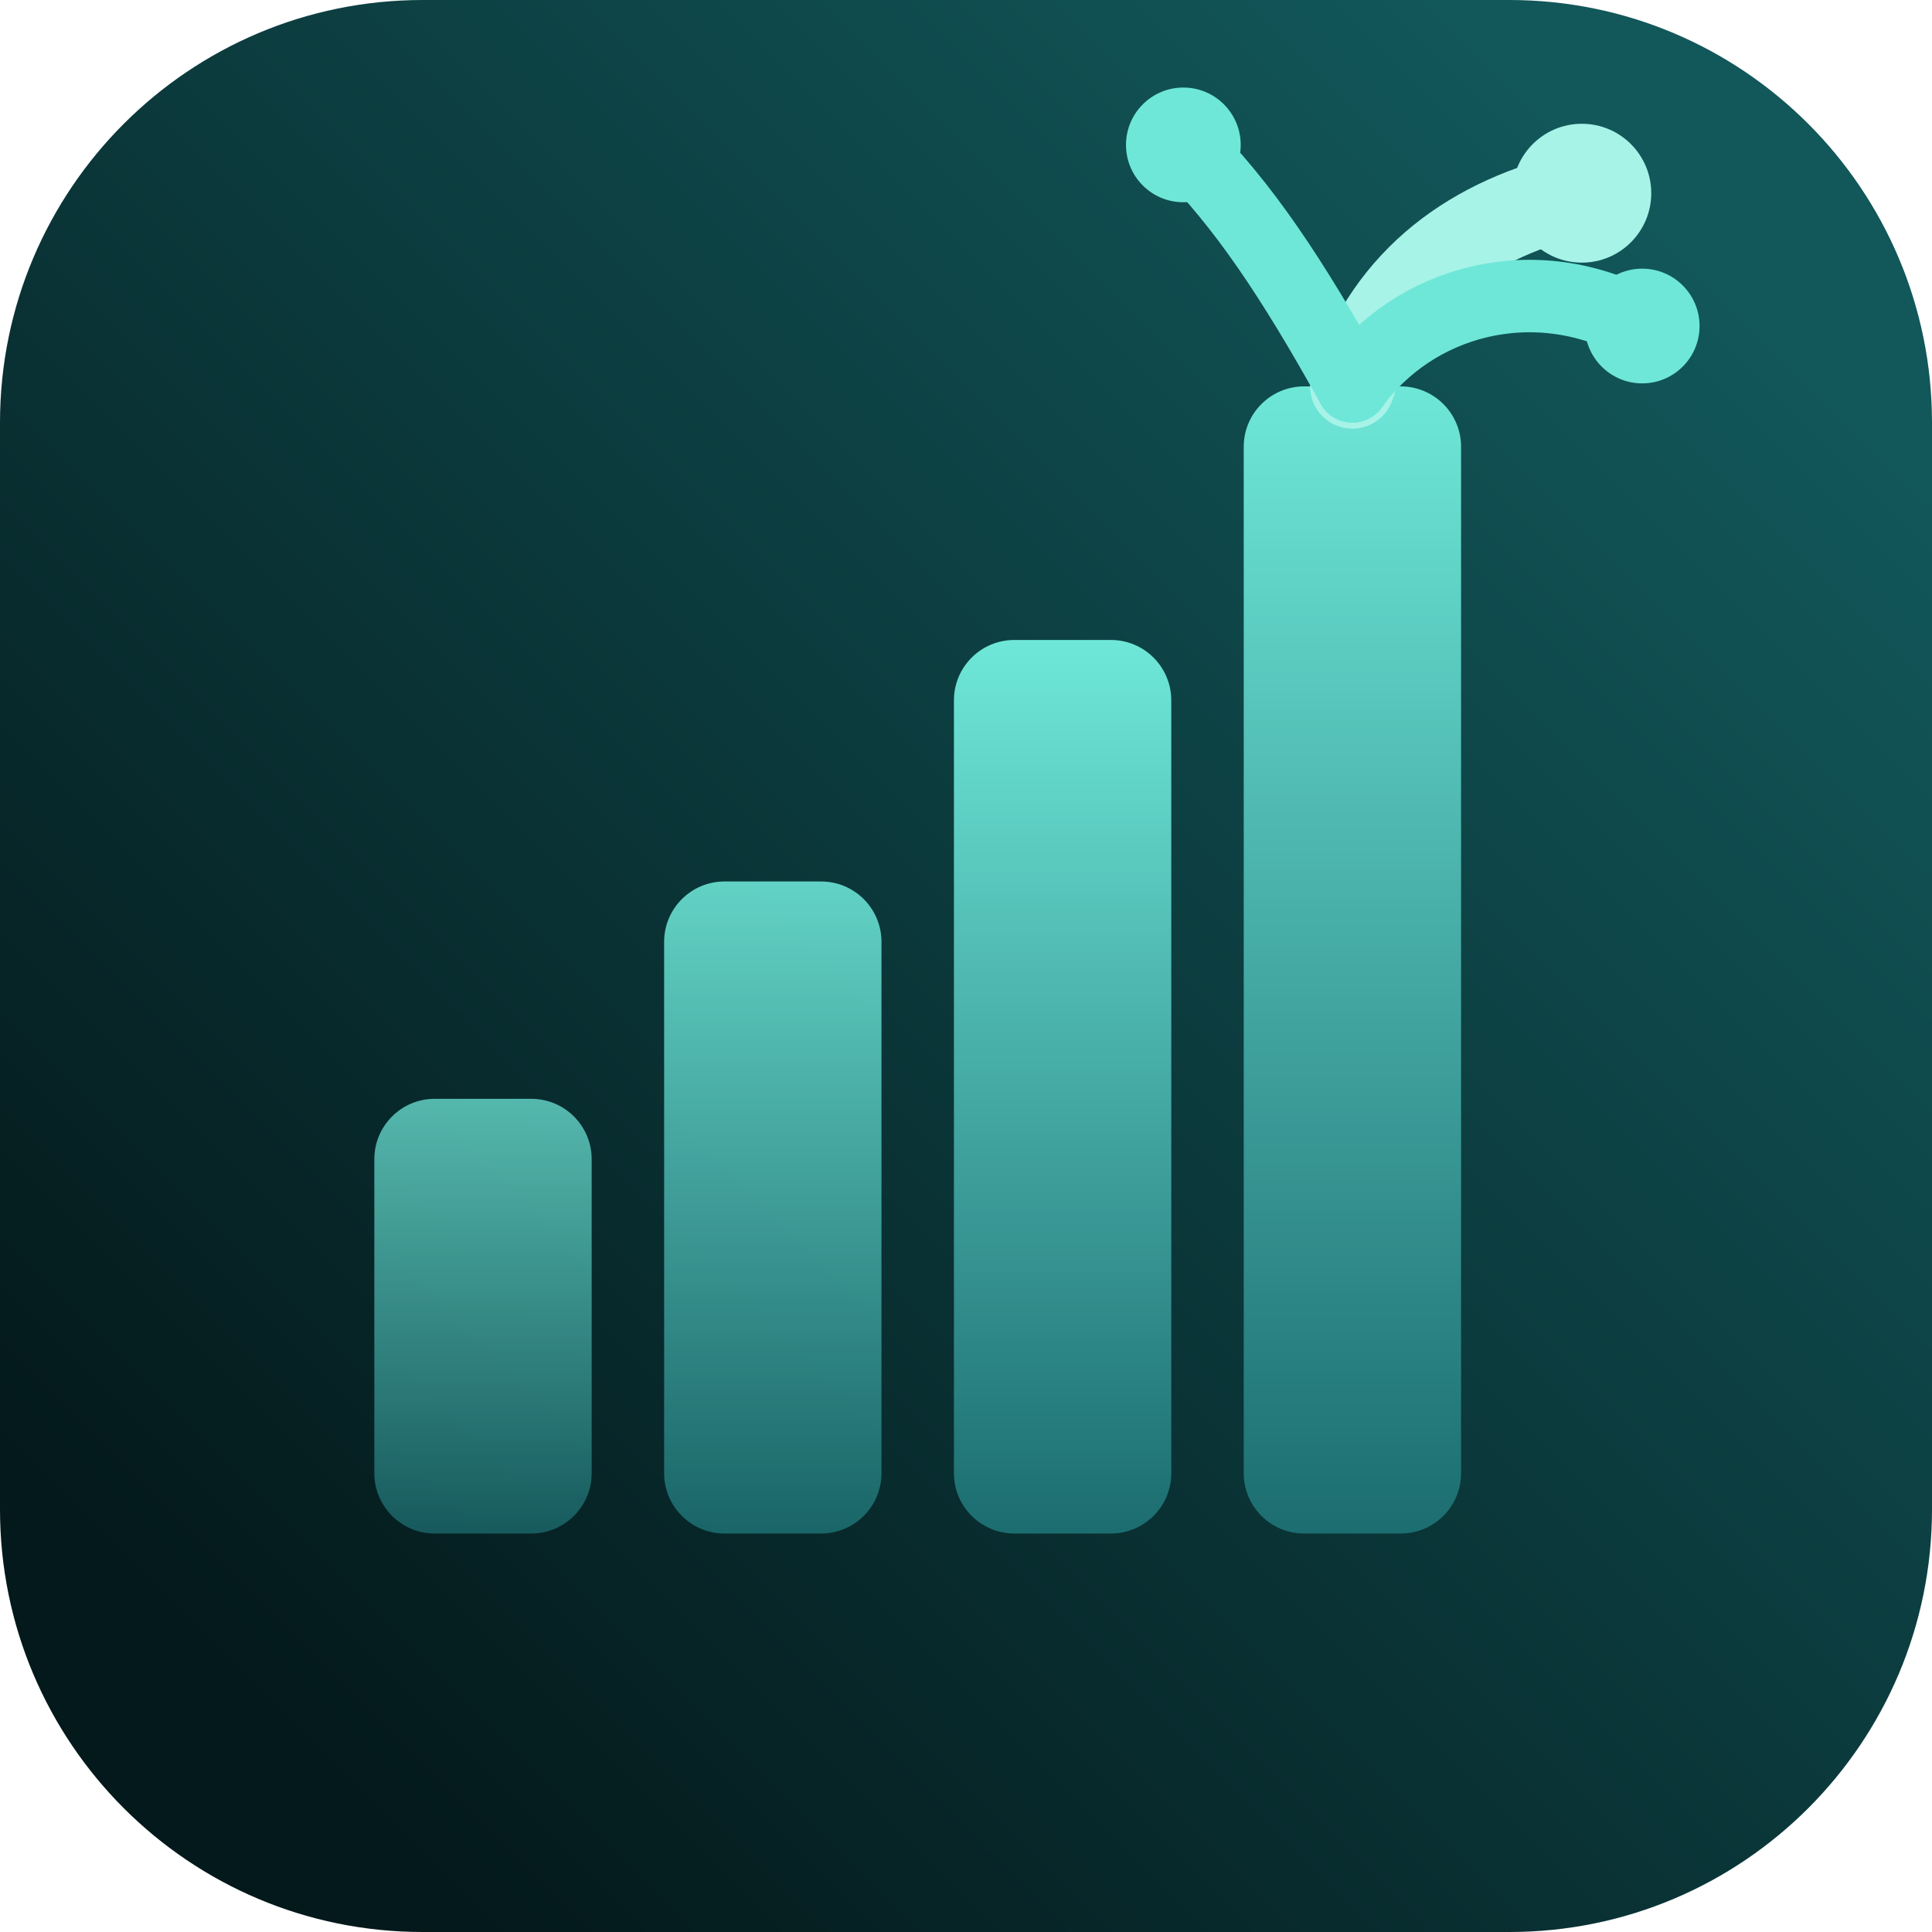
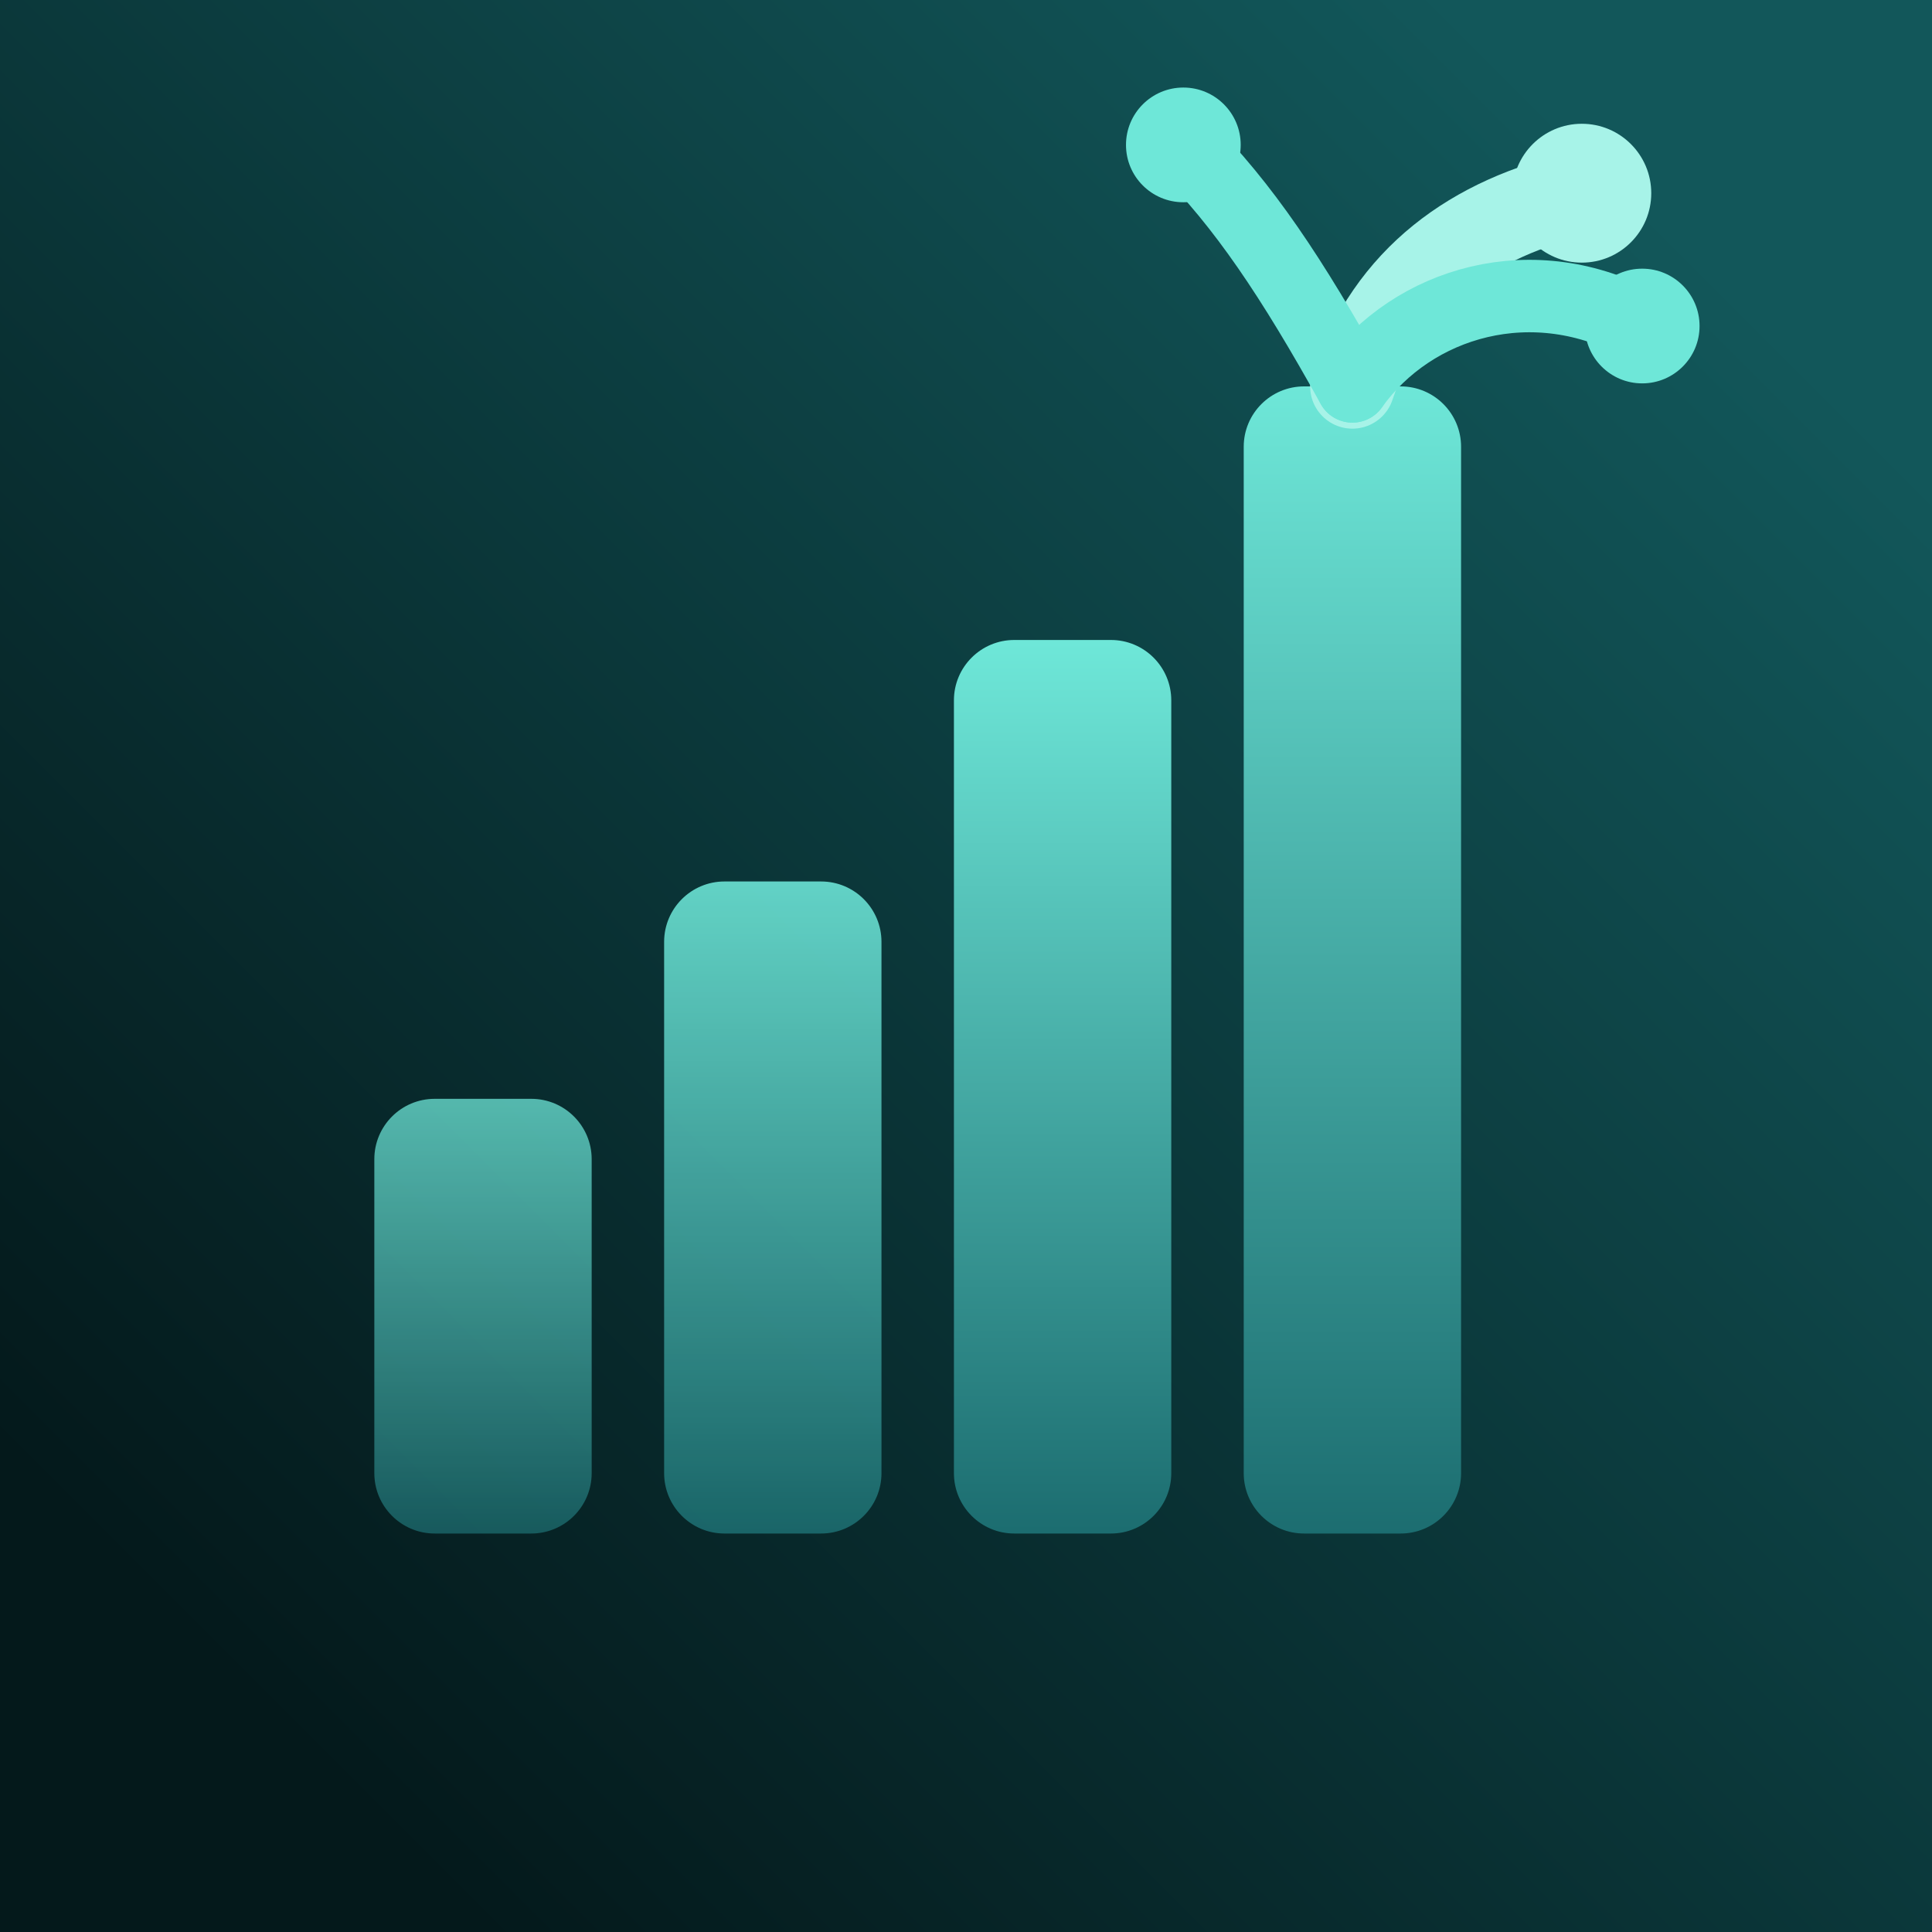
<svg xmlns="http://www.w3.org/2000/svg" viewBox="0 0 32 32">
  <defs>
    <linearGradient id="bg" x1="4" y1="28" x2="28" y2="4" gradientUnits="userSpaceOnUse">
      <stop offset="0" stop-color="#04191b" />
      <stop offset="1" stop-color="#12575a" />
    </linearGradient>
    <linearGradient id="bar" x1="0" y1="1" x2="0" y2="0">
      <stop offset="0" stop-color="#1c6d70" />
      <stop offset="1" stop-color="#6ee7d8" />
    </linearGradient>
  </defs>
-   <rect width="32" height="32" rx="7" fill="url(#bg)" />
+   <rect width="32" height="32" fill="url(#bg)" />
  <rect x="6.2" y="18.2" width="3.6" height="7.2" rx="1" fill="url(#bar)" opacity="0.75" />
  <rect x="11" y="14.6" width="3.6" height="10.8" rx="1" fill="url(#bar)" opacity="0.88" />
  <rect x="15.8" y="10.6" width="3.6" height="14.8" rx="1" fill="url(#bar)" />
  <rect x="20.6" y="6.4" width="3.6" height="19" rx="1" fill="url(#bar)" />
  <path d="M22.4 6.4 C23 4.6 24.4 3.6 26.2 3.2" fill="none" stroke="#a7f3e8" stroke-width="1.4" stroke-linecap="round" />
  <path d="M22.4 6.4 C23.4 5 25.4 4.4 27.2 5.4" fill="none" stroke="#6ee7d8" stroke-width="1.2" stroke-linecap="round" />
  <path d="M22.4 6.4 C21.4 4.6 20.6 3.4 19.6 2.4" fill="none" stroke="#6ee7d8" stroke-width="1.2" stroke-linecap="round" />
  <circle cx="26.2" cy="3.2" r="1.15" fill="#a7f3e8" />
  <circle cx="27.2" cy="5.4" r="0.95" fill="#6ee7d8" />
  <circle cx="19.6" cy="2.4" r="0.95" fill="#6ee7d8" />
</svg>
